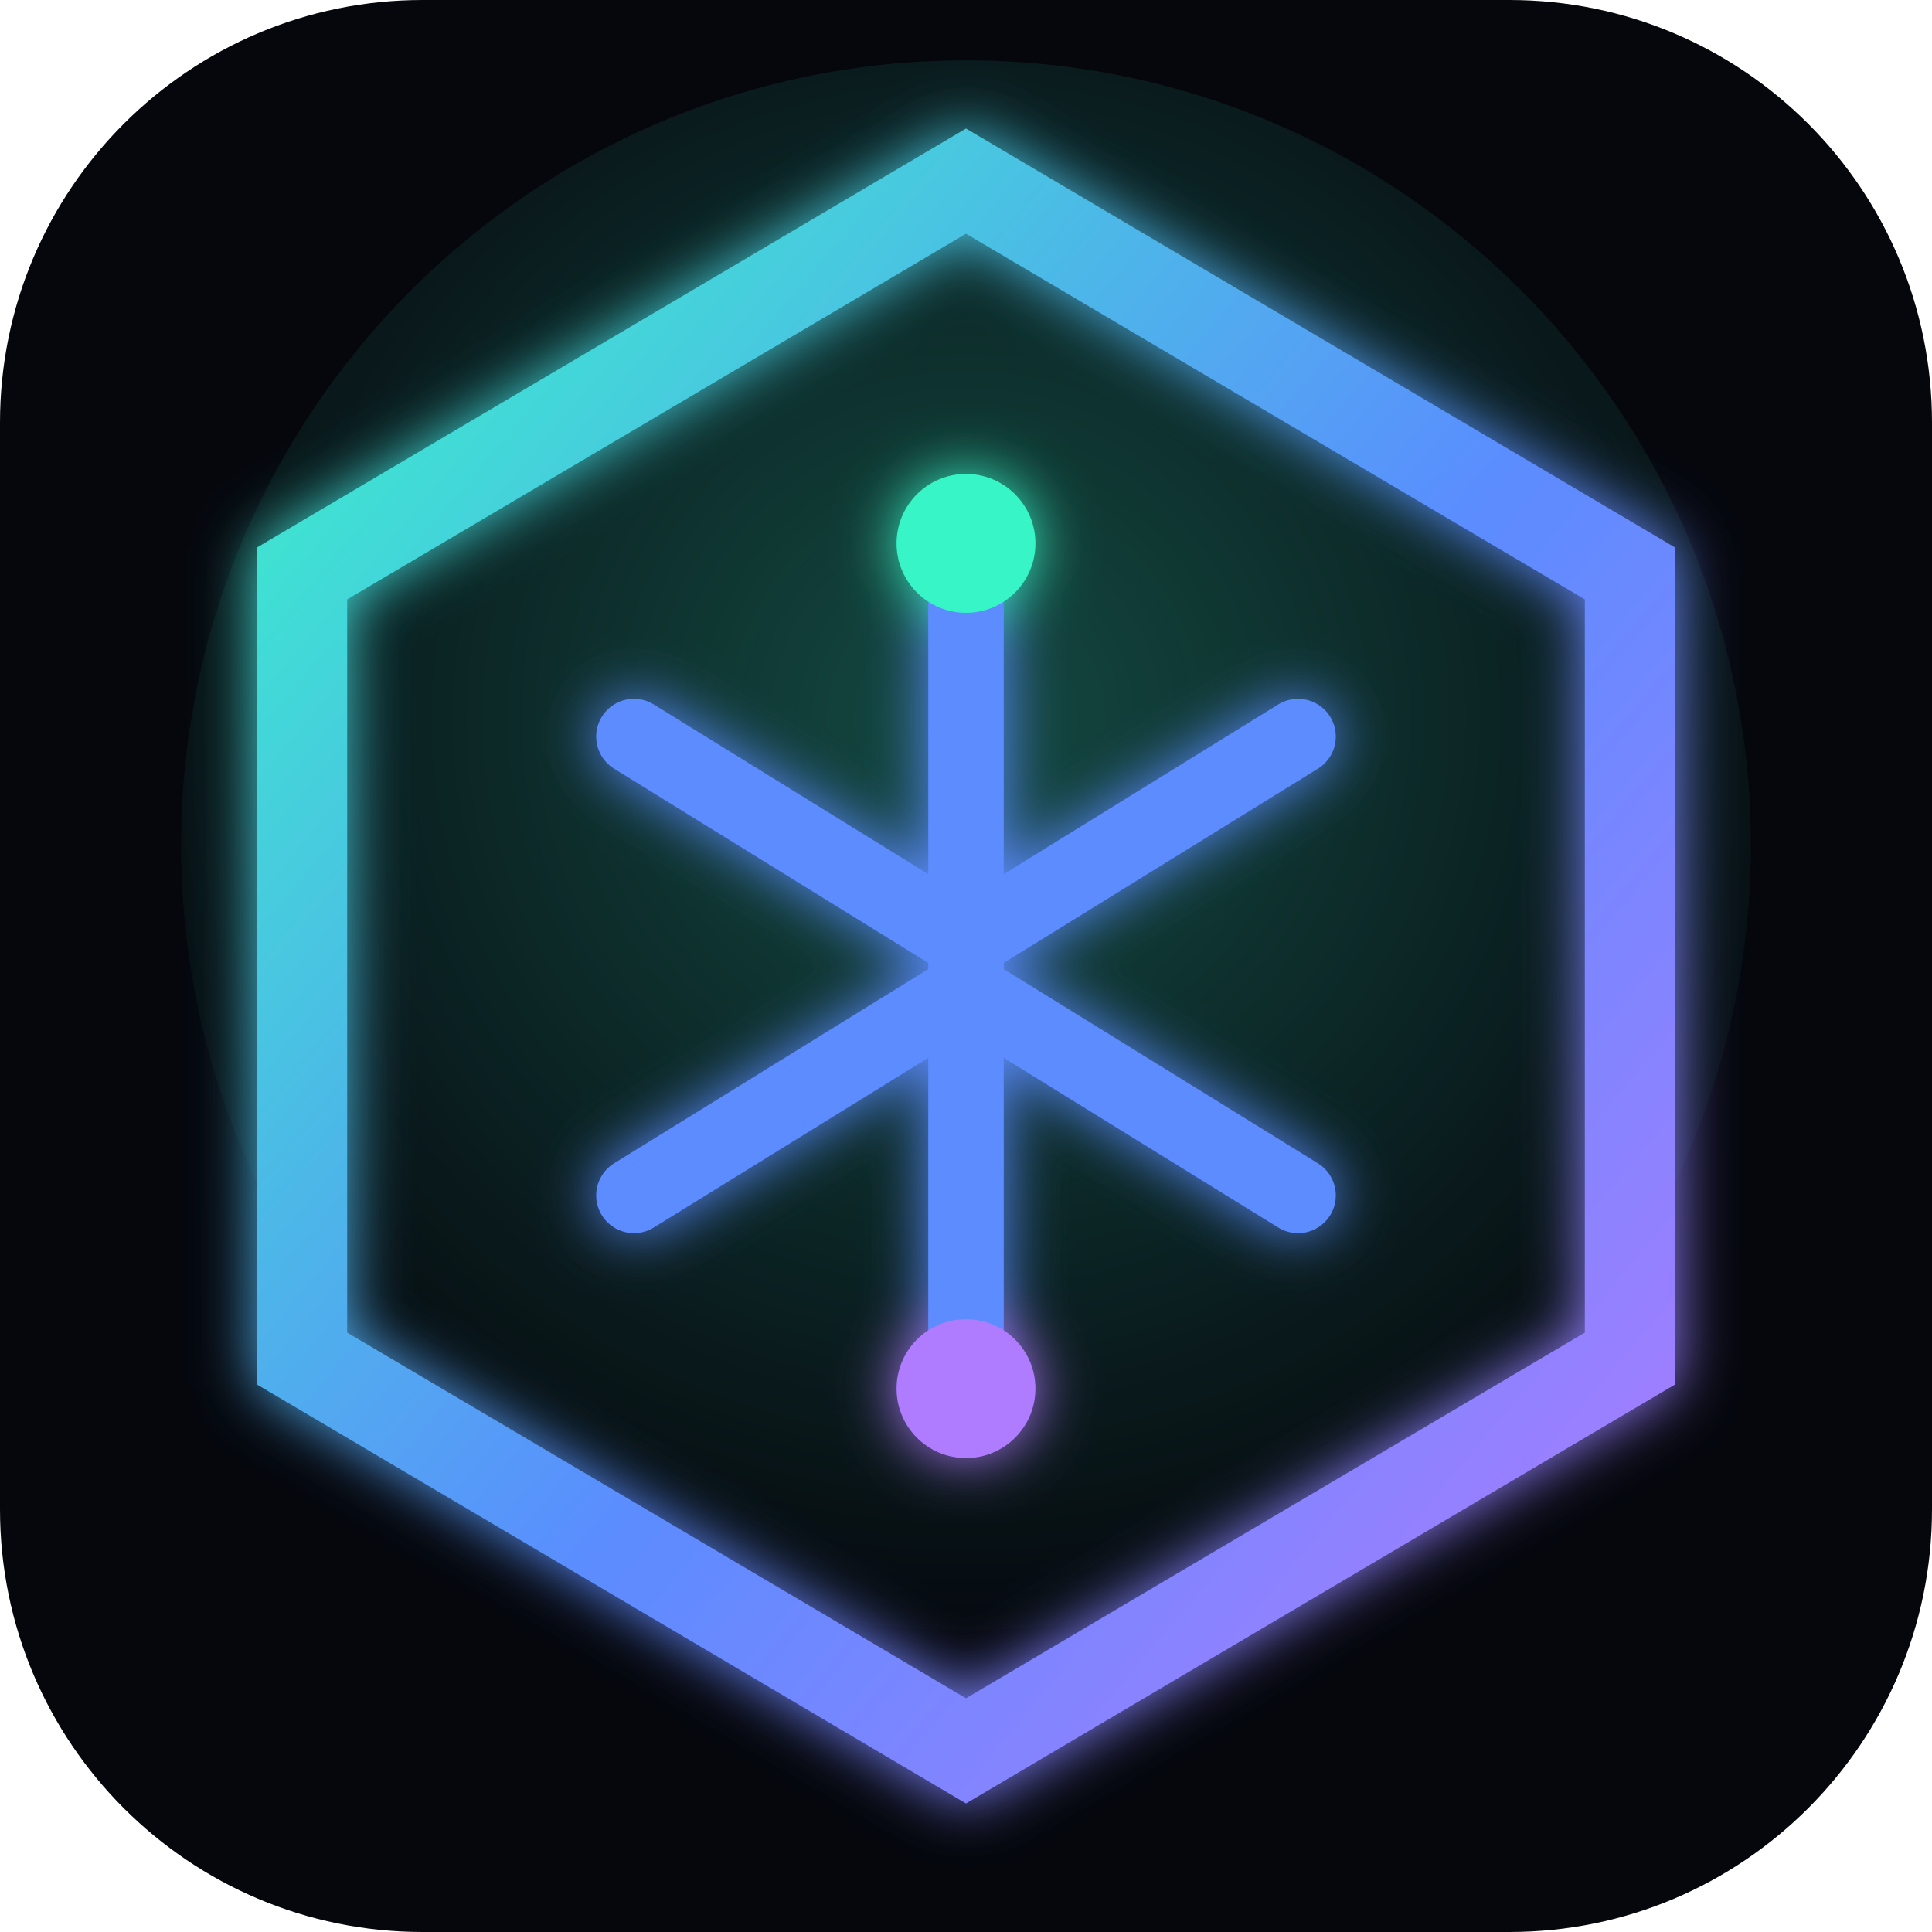
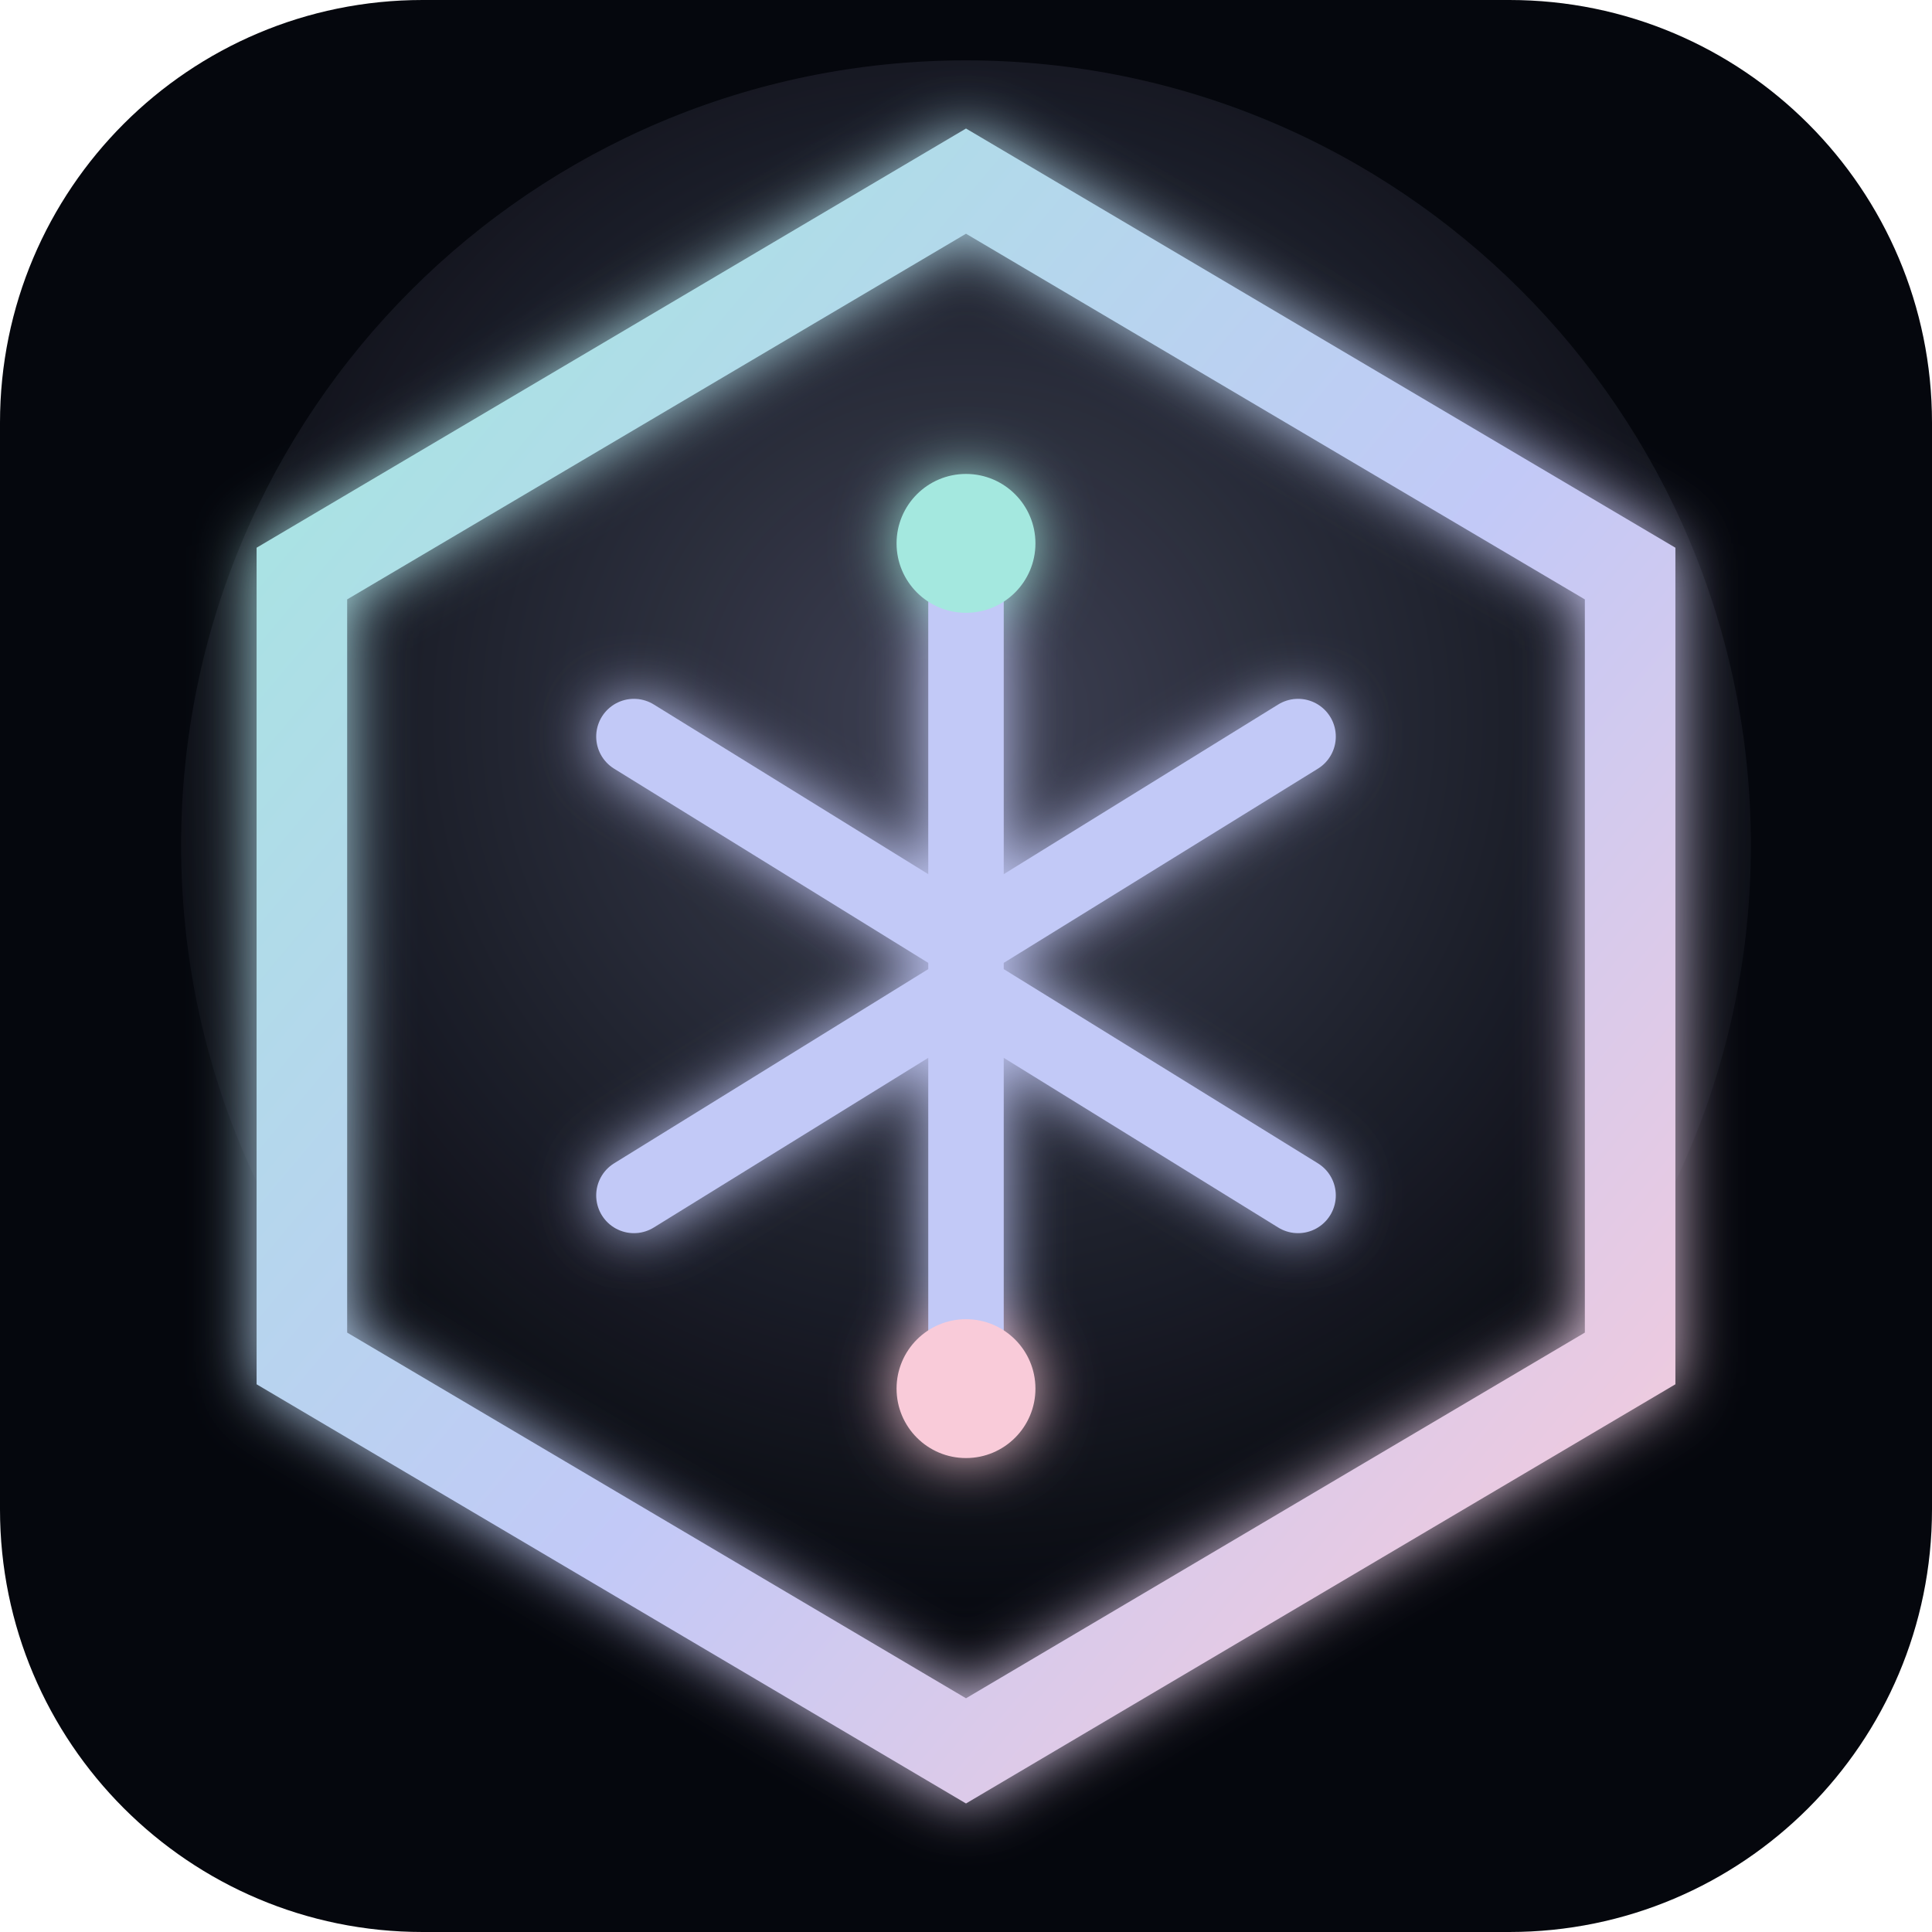
<svg xmlns="http://www.w3.org/2000/svg" viewBox="0 0 32 32" width="32" height="32">
  <defs>
    <linearGradient id="qg" x1="0" y1="0" x2="1" y2="1">
-       <stop offset="0" stop-color="#39f5c8" />
-       <stop offset="0.55" stop-color="#5b8cff" />
-       <stop offset="1" stop-color="#b07bff" />
+       <stop offset="0" stop-color="#a4e8df" />
+       <stop offset="0.55" stop-color="#c2c9f7" />
+       <stop offset="1" stop-color="#f9cbd9" />
    </linearGradient>
    <radialGradient id="qglow" cx="0.5" cy="0.42" r="0.6">
-       <stop offset="0" stop-color="#39f5c8" stop-opacity="0.28" />
-       <stop offset="1" stop-color="#39f5c8" stop-opacity="0" />
+       <stop offset="0" stop-color="#c2c9f7" stop-opacity="0.30" />
+       <stop offset="1" stop-color="#c2c9f7" stop-opacity="0" />
    </radialGradient>
    <filter id="qf" x="-30%" y="-30%" width="160%" height="160%">
      <feGaussianBlur stdDeviation="0.5" result="b" />
      <feMerge>
        <feMergeNode in="b" />
        <feMergeNode in="SourceGraphic" />
      </feMerge>
    </filter>
  </defs>
  <rect width="32" height="32" rx="7" fill="#05070d" />
  <circle cx="16" cy="14" r="13" fill="url(#qglow)" />
  <g filter="url(#qf)">
    <path d="M16 3 L27 9.5 V22.5 L16 29 L5 22.5 V9.5 Z" fill="none" stroke="url(#qg)" stroke-width="1.5" />
-     <path d="M16 9 V23 M10.5 12.2 L16 15.6 L21.5 12.2 M10.5 19.8 L16 16.4 L21.5 19.8" fill="none" stroke="#5b8cff" stroke-width="1.25" stroke-linecap="round" stroke-linejoin="round" />
-     <circle cx="16" cy="9" r="1.15" fill="#39f5c8" />
-     <circle cx="16" cy="23" r="1.15" fill="#b07bff" />
+     <path d="M16 9 V23 M10.5 12.2 L16 15.6 L21.5 12.2 M10.5 19.8 L16 16.4 L21.5 19.8" fill="none" stroke="#c2c9f7" stroke-width="1.25" stroke-linecap="round" stroke-linejoin="round" />
+     <circle cx="16" cy="9" r="1.15" fill="#a4e8df" />
+     <circle cx="16" cy="23" r="1.15" fill="#f9cbd9" />
  </g>
</svg>
